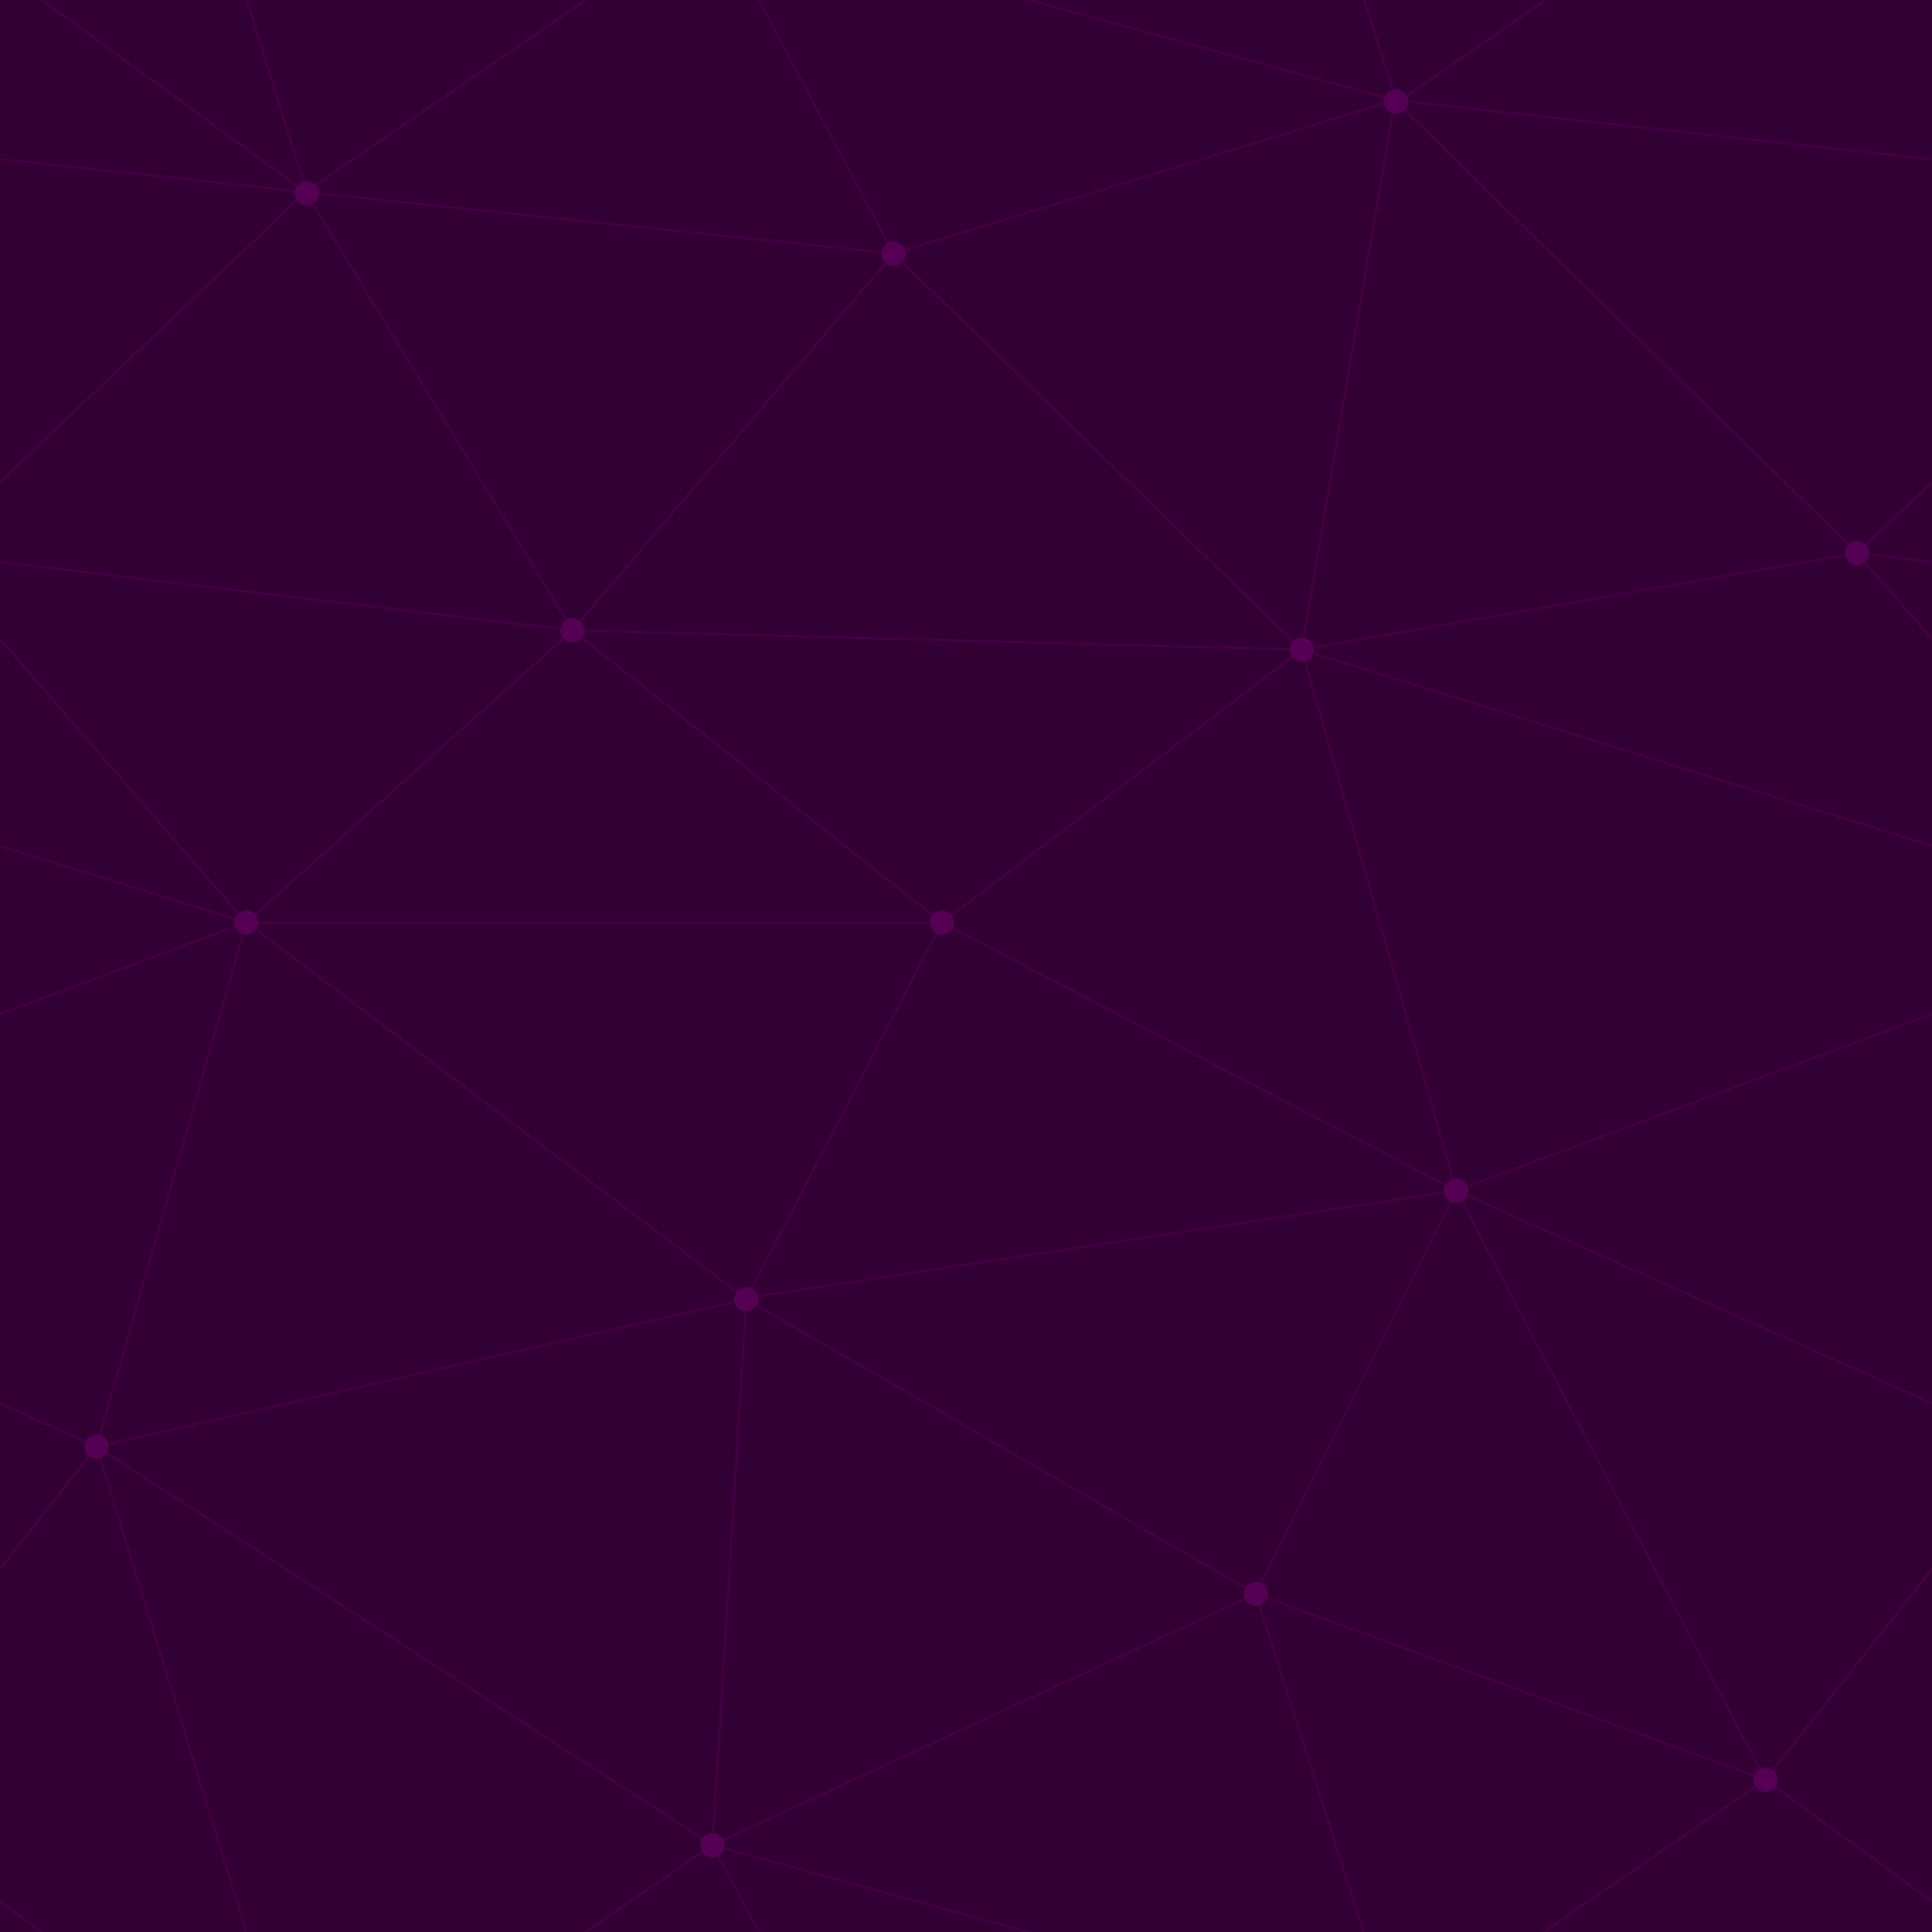
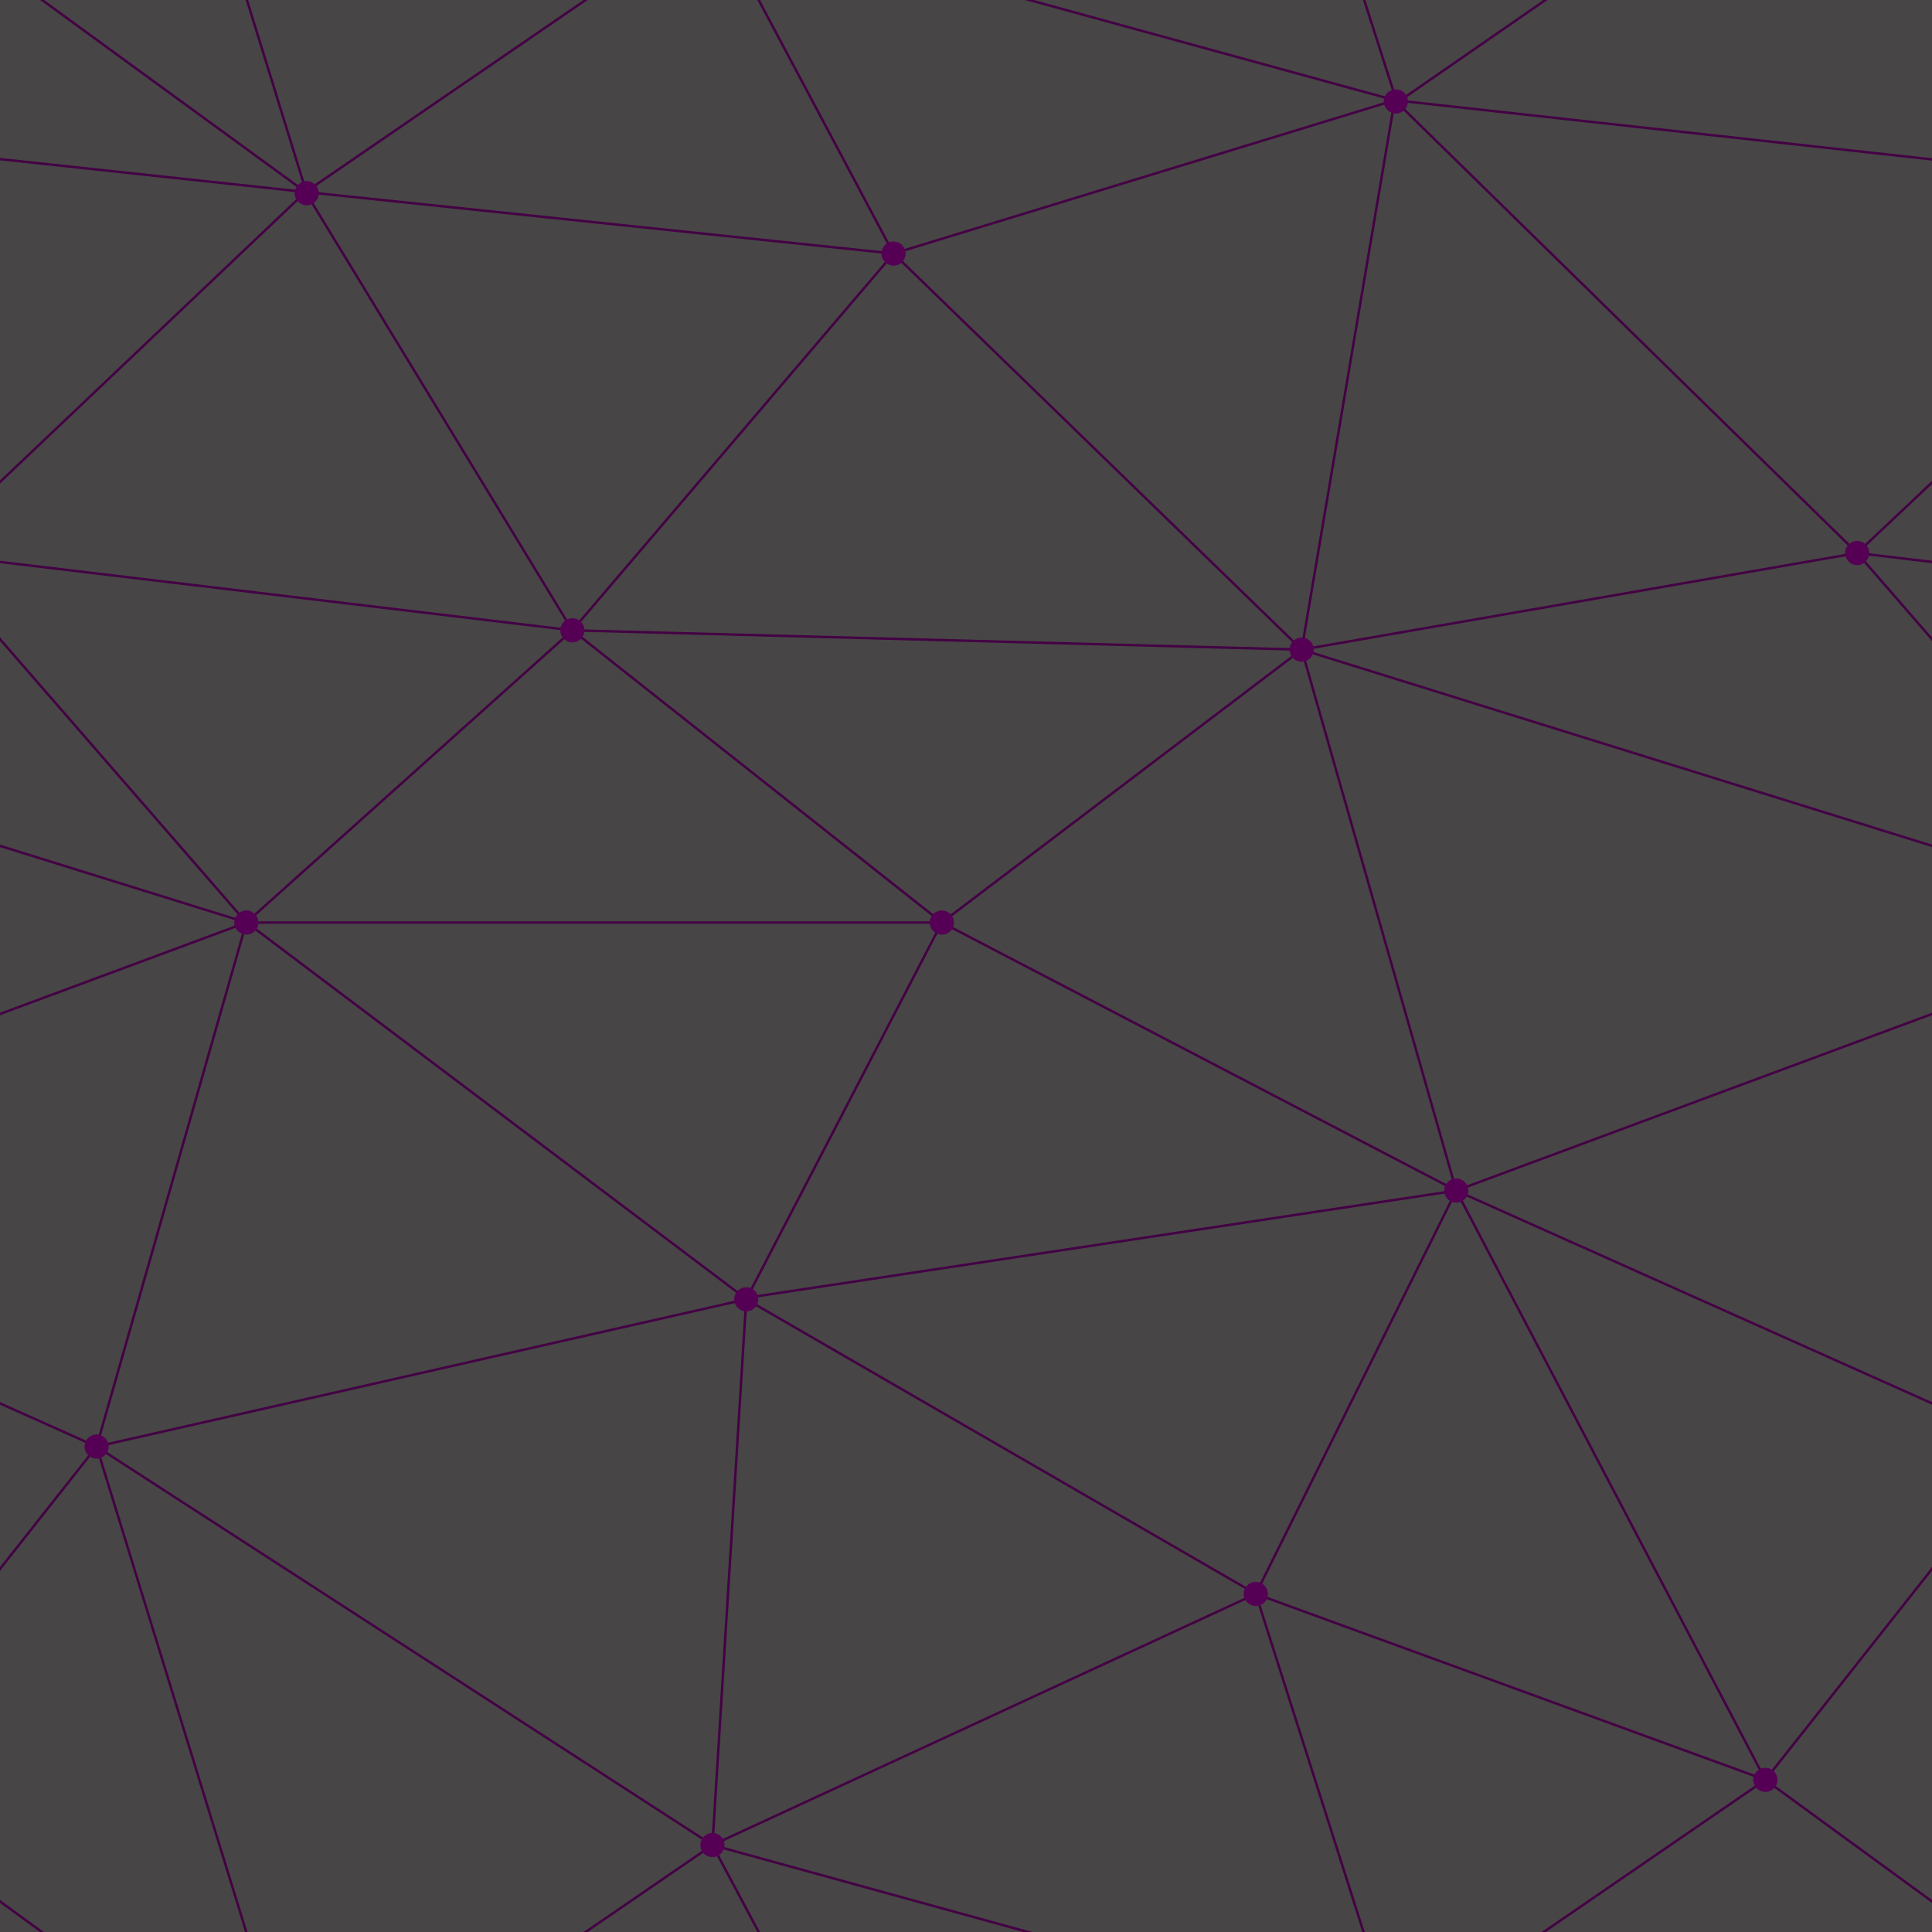
<svg xmlns="http://www.w3.org/2000/svg" width="200" height="200" viewBox="0 0 800 800">
-   <rect fill="#330033" width="800" height="800" />
+   <rect fill="#3d3b3bf2" width="800" height="800" />
  <g fill="none" stroke="#404" stroke-width="1">
    <path d="M769 229L1037 260.9M927 880L731 737 520 660 309 538 40 599 295 764 126.5 879.5 40 599-197 493 102 382-31 229 126.5 79.5-69-63" />
    <path d="M-31 229L237 261 390 382 603 493 308.5 537.5 101.5 381.5M370 905L295 764" />
    <path d="M520 660L578 842 731 737 840 599 603 493 520 660 295 764 309 538 390 382 539 269 769 229 577.5 41.5 370 105 295 -36 126.5 79.5 237 261 102 382 40 599 -69 737 127 880" />
    <path d="M520-140L578.5 42.5 731-63M603 493L539 269 237 261 370 105M902 382L539 269M390 382L102 382" />
    <path d="M-222 42L126.5 79.5 370 105 539 269 577.5 41.5 927 80 769 229 902 382 603 493 731 737M295-36L577.5 41.5M578 842L295 764M40-201L127 80M102 382L-261 269" />
  </g>
  <g fill="#505">
    <circle cx="769" cy="229" r="5" />
    <circle cx="539" cy="269" r="5" />
    <circle cx="603" cy="493" r="5" />
    <circle cx="731" cy="737" r="5" />
    <circle cx="520" cy="660" r="5" />
    <circle cx="309" cy="538" r="5" />
    <circle cx="295" cy="764" r="5" />
    <circle cx="40" cy="599" r="5" />
    <circle cx="102" cy="382" r="5" />
    <circle cx="127" cy="80" r="5" />
    <circle cx="370" cy="105" r="5" />
    <circle cx="578" cy="42" r="5" />
    <circle cx="237" cy="261" r="5" />
    <circle cx="390" cy="382" r="5" />
  </g>
</svg>
